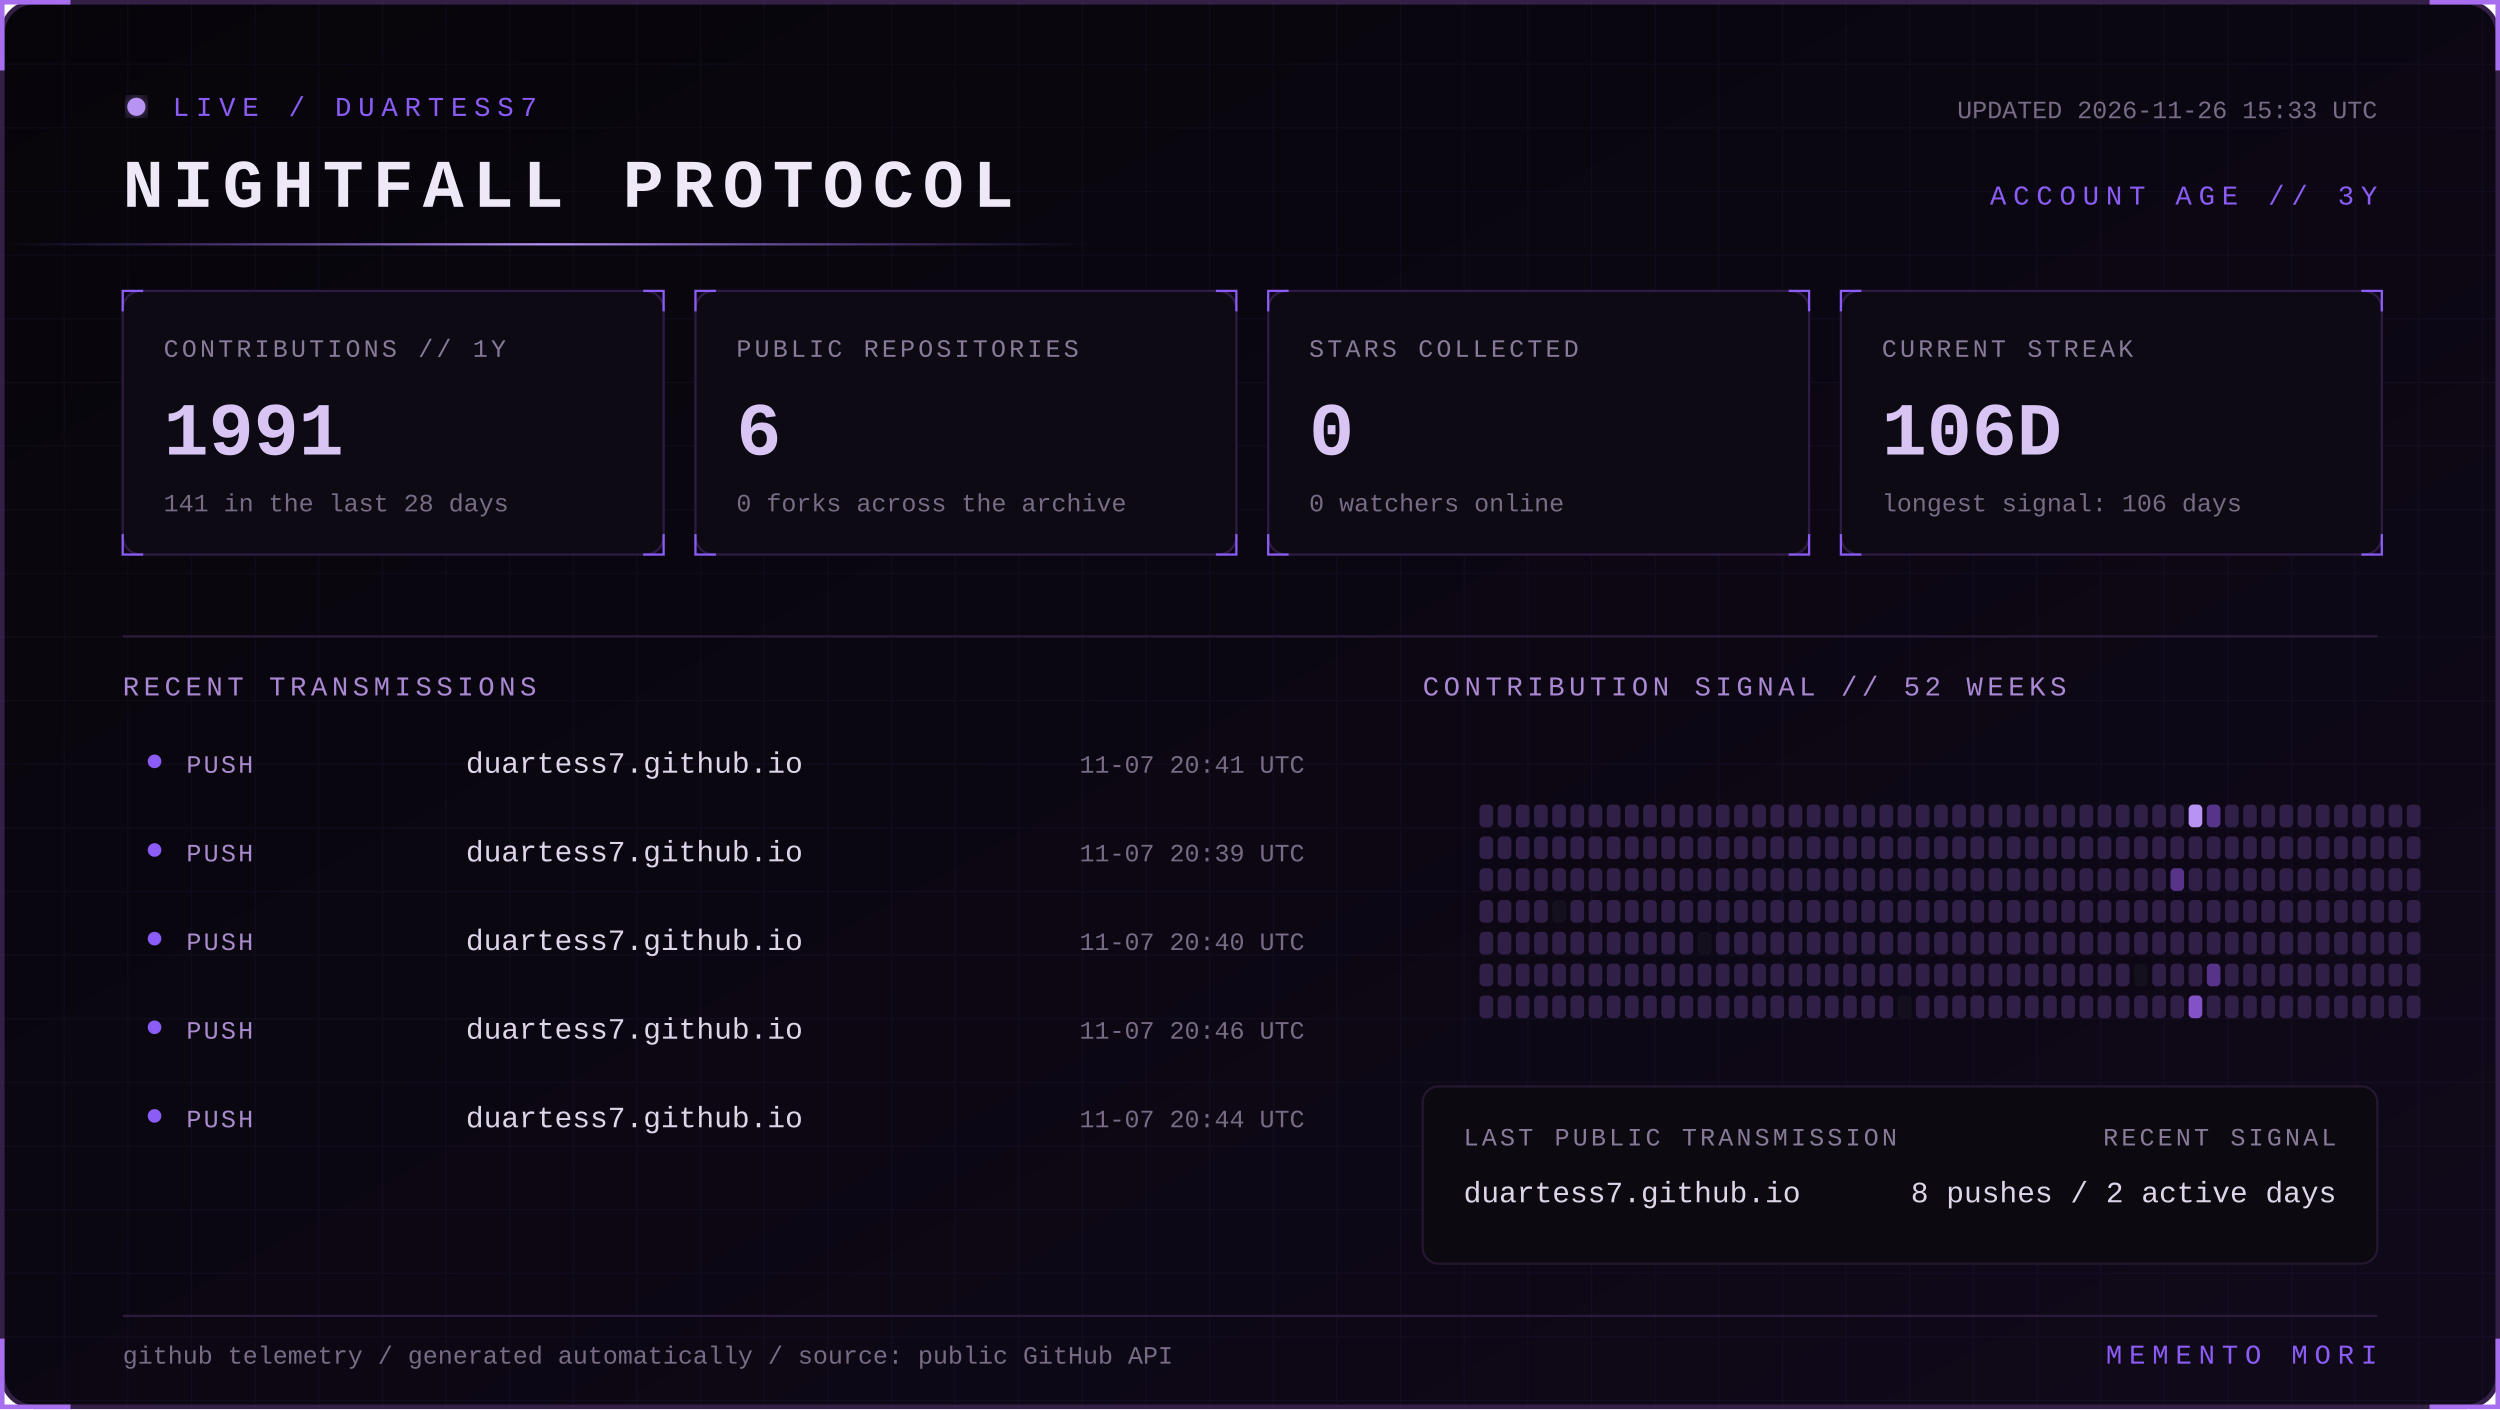
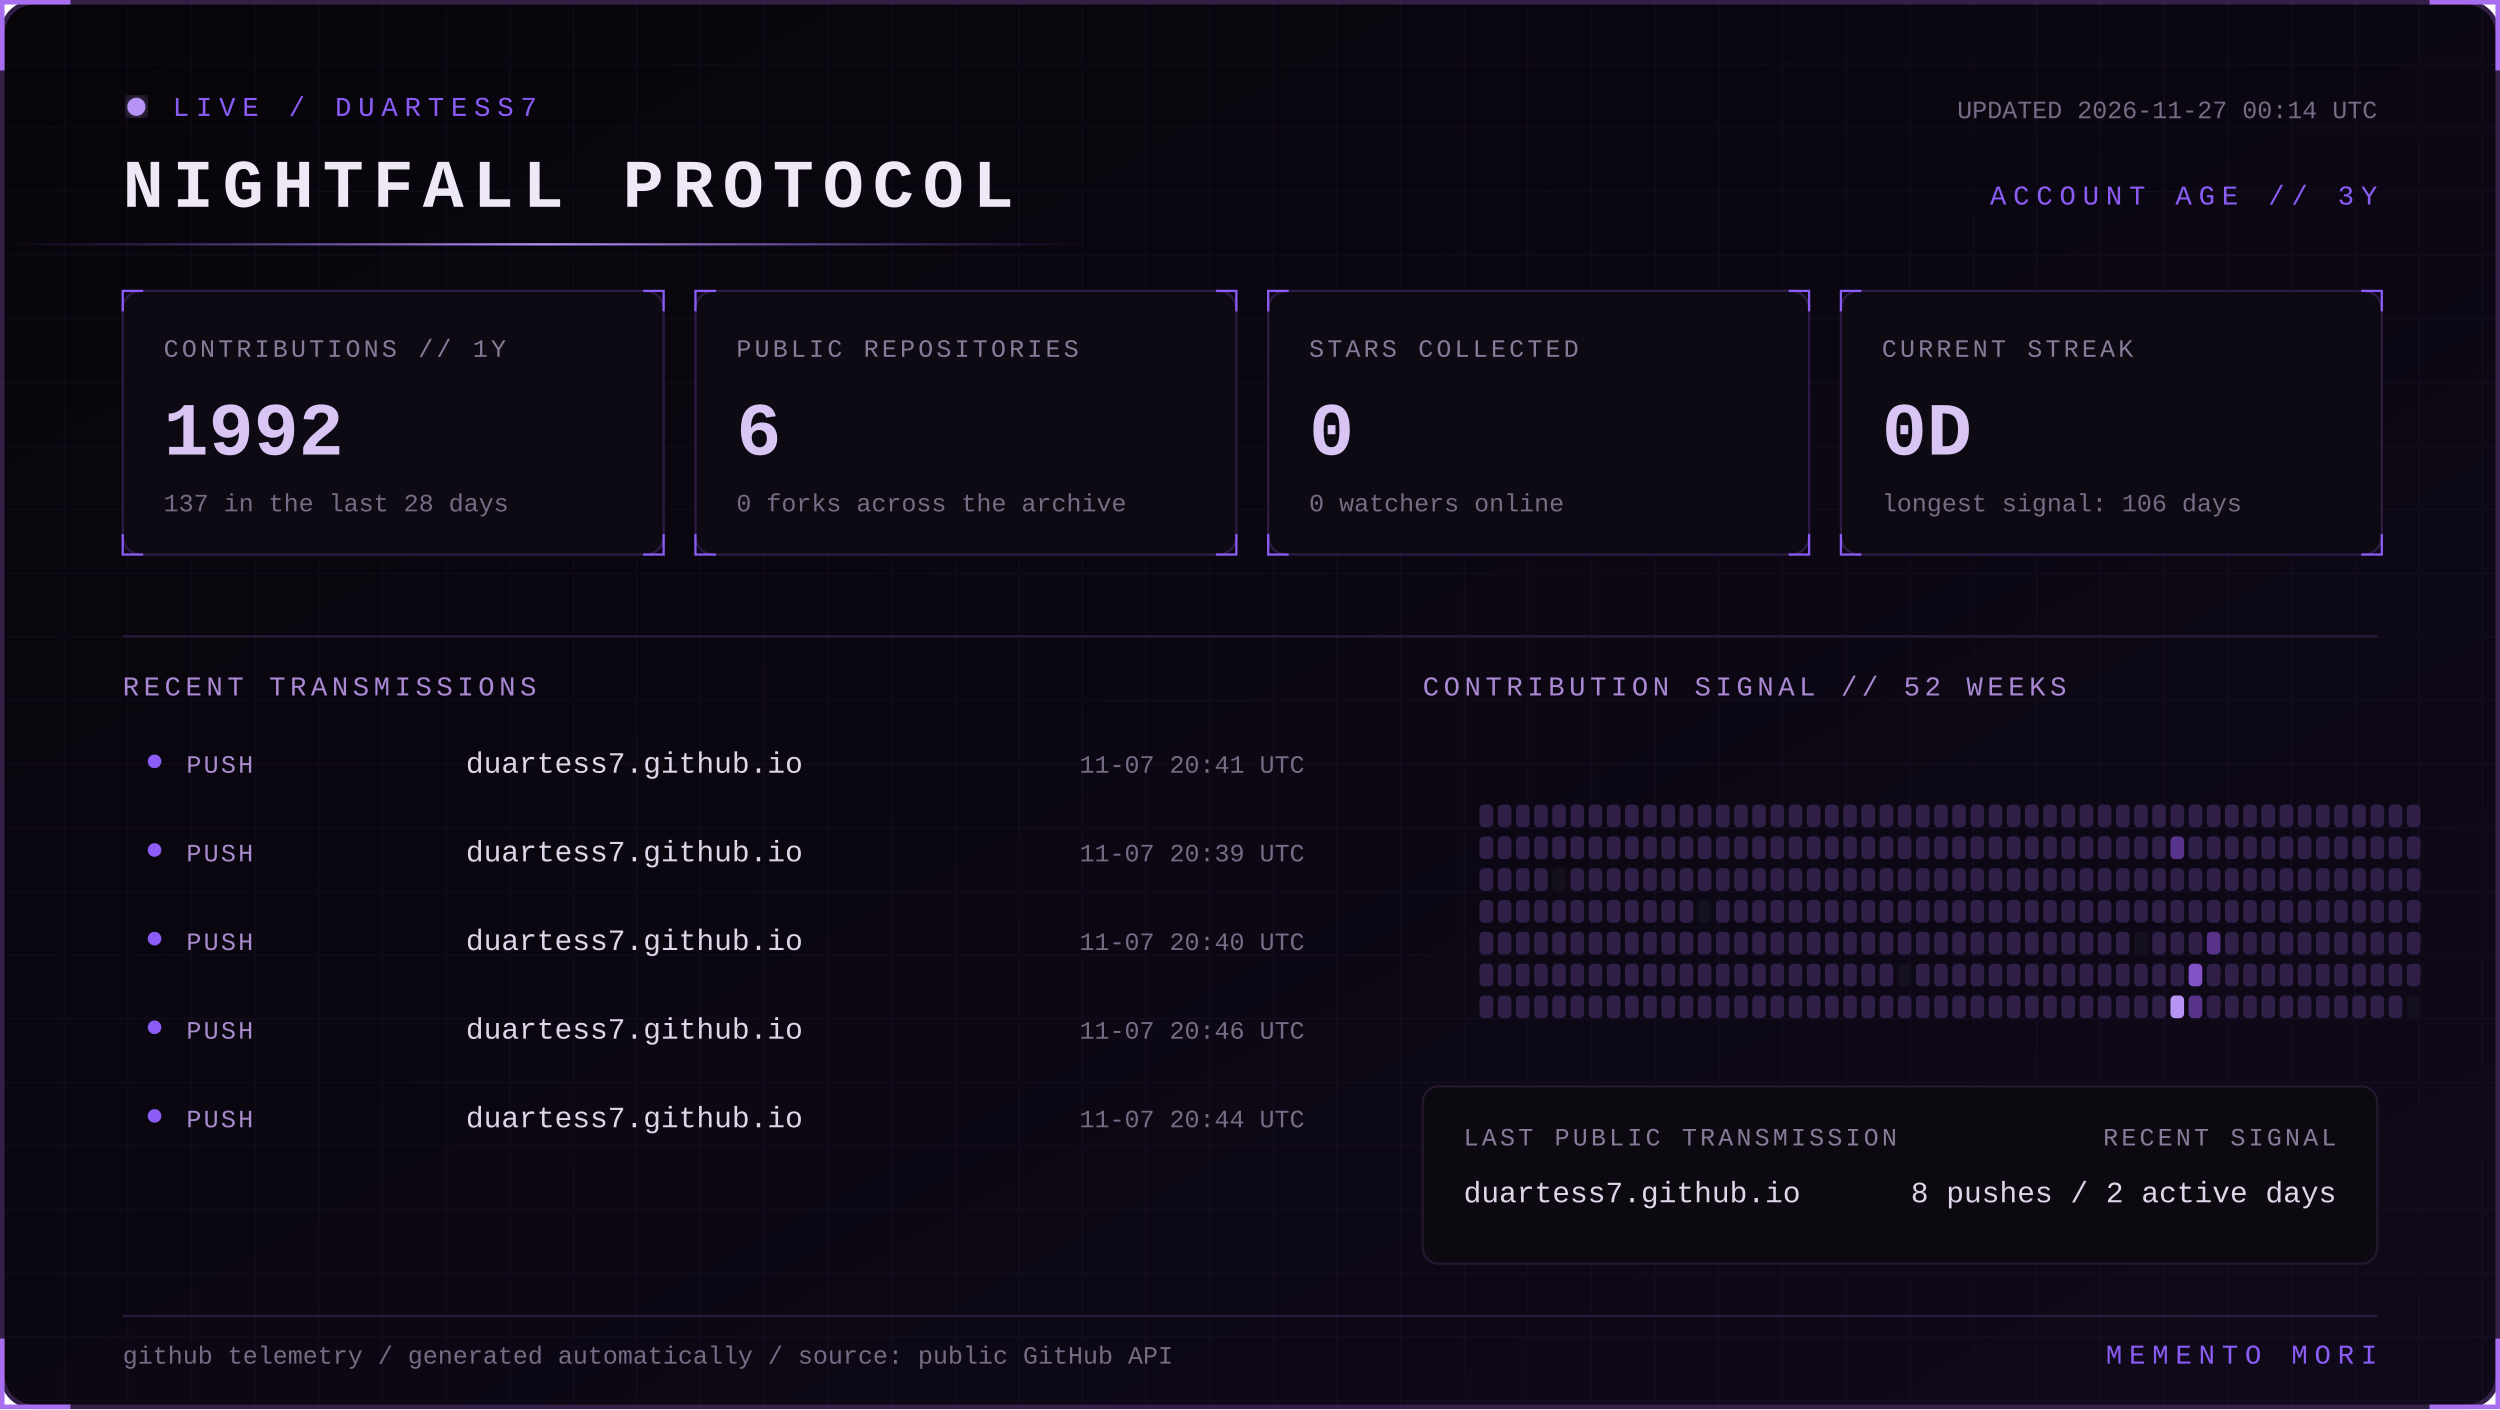
<svg xmlns="http://www.w3.org/2000/svg" width="1100" height="620" viewBox="0 0 1100 620" role="img" aria-labelledby="title desc">
  <defs>
    <linearGradient id="bg" x1="0" y1="0" x2="1" y2="1">
      <stop stop-color="#07050a" />
      <stop offset="1" stop-color="#10091a" />
    </linearGradient>
    <linearGradient id="beam">
      <stop stop-color="#8b5cf6" stop-opacity="0" />
      <stop offset=".5" stop-color="#b794f4" />
      <stop offset="1" stop-color="#8b5cf6" stop-opacity="0" />
    </linearGradient>
    <filter id="glow">
      <feGaussianBlur stdDeviation="4" result="b" />
      <feMerge>
        <feMergeNode in="b" />
        <feMergeNode in="SourceGraphic" />
      </feMerge>
    </filter>
    <pattern id="grid" width="28" height="28" patternUnits="userSpaceOnUse">
      <path d="M28 0H0V28" fill="none" stroke="#8b5cf6" stroke-opacity=".055" />
    </pattern>
    <style>
      text { font-family: Consolas, 'Courier New', monospace; }
      .kicker { fill:#8b5cf6; font-size:12px; letter-spacing:3px; }
      .title { fill:#eee8f7; font-size:30px; font-weight:700; letter-spacing:4px; }
      .label { fill:#887a99; font-size:11px; letter-spacing:1.4px; }
      .value { fill:#d8c5f4; font-size:33px; font-weight:700; }
      .detail,.pct { fill:#776b85; font-size:11px; }
      .section { fill:#aa88d4; font-size:12px; letter-spacing:2px; }
      .lang { fill:#ded5e8; font-size:13px; }
      .event { fill:#a98bce; font-size:11px; letter-spacing:1px; }
      .scan { animation:scan 5s linear infinite; }
      .blink { animation:blink 1.6s step-end infinite; }
      @keyframes scan { from { transform:translateX(-500px) } to { transform:translateX(1100px) } }
      @keyframes blink { 50% { opacity:.25 } }
    </style>
  </defs>
  <rect x="1" y="1" width="1098" height="618" rx="14" fill="url(#bg)" stroke="#342047" stroke-width="2" />
  <rect x="1" y="1" width="1098" height="618" rx="14" fill="url(#grid)" />
  <path d="M31 1H1v30 M1069 1h30v30 M1099 589v30h-30 M31 619H1v-30" stroke="#a76ff0" stroke-width="2" fill="none" />
  <g transform="translate(54 42)">
    <circle cx="6" cy="5" r="4" fill="#b794f4" filter="url(#glow)" class="blink" />
    <text x="22" y="9" class="kicker">LIVE / DUARTESS7</text>
    <text y="49" class="title">NIGHTFALL PROTOCOL</text>
-     <text x="992" y="10" text-anchor="end" class="detail">UPDATED 2026-11-26 15:33 UTC</text>
+     <text x="992" y="10" text-anchor="end" class="detail">UPDATED 2026-11-27 00:14 UTC</text>
    <text x="992" y="48" text-anchor="end" class="kicker">ACCOUNT AGE // 3Y</text>
  </g>
  <rect y="107" width="480" height="1" fill="url(#beam)" class="scan" />
  <g transform="translate(54 128)">
    <rect width="238" height="116" rx="8" fill="#0d0a13" stroke="#2d1b43" />
    <path d="M0 9V0h9 M229 0h9v9 M238 107v9h-9 M9 116H0v-9" stroke="#8b5cf6" fill="none" />
    <text x="18" y="29" class="label">CONTRIBUTIONS // 1Y</text>
-     <text x="18" y="72" class="value">1991</text>
-     <text x="18" y="97" class="detail">141 in the last 28 days</text>
+     <text x="18" y="72" class="value">1992</text>
+     <text x="18" y="97" class="detail">137 in the last 28 days</text>
  </g>
  <g transform="translate(306 128)">
    <rect width="238" height="116" rx="8" fill="#0d0a13" stroke="#2d1b43" />
    <path d="M0 9V0h9 M229 0h9v9 M238 107v9h-9 M9 116H0v-9" stroke="#8b5cf6" fill="none" />
    <text x="18" y="29" class="label">PUBLIC REPOSITORIES</text>
    <text x="18" y="72" class="value">6</text>
    <text x="18" y="97" class="detail">0 forks across the archive</text>
  </g>
  <g transform="translate(558 128)">
    <rect width="238" height="116" rx="8" fill="#0d0a13" stroke="#2d1b43" />
    <path d="M0 9V0h9 M229 0h9v9 M238 107v9h-9 M9 116H0v-9" stroke="#8b5cf6" fill="none" />
    <text x="18" y="29" class="label">STARS COLLECTED</text>
    <text x="18" y="72" class="value">0</text>
    <text x="18" y="97" class="detail">0 watchers online</text>
  </g>
  <g transform="translate(810 128)">
    <rect width="238" height="116" rx="8" fill="#0d0a13" stroke="#2d1b43" />
    <path d="M0 9V0h9 M229 0h9v9 M238 107v9h-9 M9 116H0v-9" stroke="#8b5cf6" fill="none" />
    <text x="18" y="29" class="label">CURRENT STREAK</text>
-     <text x="18" y="72" class="value">106D</text>
+     <text x="18" y="72" class="value">0D</text>
    <text x="18" y="97" class="detail">longest signal: 106 days</text>
  </g>
  <path d="M54 280H1046" stroke="#291b39" />
  <text x="54" y="306" class="section">RECENT TRANSMISSIONS</text>
  <text x="626" y="306" class="section">CONTRIBUTION SIGNAL // 52 WEEKS</text>
  <circle cx="68" cy="335" r="3" fill="#8b5cf6" />
  <text x="82" y="340" class="event">PUSH</text>
  <text x="205" y="340" class="lang">duartess7.github.io</text>
  <text x="574" y="340" text-anchor="end" class="pct">11-07 20:41 UTC</text>
  <circle cx="68" cy="374" r="3" fill="#8b5cf6" />
  <text x="82" y="379" class="event">PUSH</text>
  <text x="205" y="379" class="lang">duartess7.github.io</text>
  <text x="574" y="379" text-anchor="end" class="pct">11-07 20:39 UTC</text>
  <circle cx="68" cy="413" r="3" fill="#8b5cf6" />
  <text x="82" y="418" class="event">PUSH</text>
  <text x="205" y="418" class="lang">duartess7.github.io</text>
  <text x="574" y="418" text-anchor="end" class="pct">11-07 20:40 UTC</text>
  <circle cx="68" cy="452" r="3" fill="#8b5cf6" />
  <text x="82" y="457" class="event">PUSH</text>
  <text x="205" y="457" class="lang">duartess7.github.io</text>
  <text x="574" y="457" text-anchor="end" class="pct">11-07 20:46 UTC</text>
  <circle cx="68" cy="491" r="3" fill="#8b5cf6" />
  <text x="82" y="496" class="event">PUSH</text>
  <text x="205" y="496" class="lang">duartess7.github.io</text>
  <text x="574" y="496" text-anchor="end" class="pct">11-07 20:44 UTC</text>
  <g>
    <rect x="651" y="354" width="6" height="10" rx="2" fill="#302047" />
    <rect x="651" y="368" width="6" height="10" rx="2" fill="#302047" />
    <rect x="651" y="382" width="6" height="10" rx="2" fill="#302047" />
    <rect x="651" y="396" width="6" height="10" rx="2" fill="#302047" />
    <rect x="651" y="410" width="6" height="10" rx="2" fill="#302047" />
    <rect x="651" y="424" width="6" height="10" rx="2" fill="#302047" />
    <rect x="651" y="438" width="6" height="10" rx="2" fill="#302047" />
    <rect x="659" y="354" width="6" height="10" rx="2" fill="#302047" />
    <rect x="659" y="368" width="6" height="10" rx="2" fill="#302047" />
    <rect x="659" y="382" width="6" height="10" rx="2" fill="#302047" />
    <rect x="659" y="396" width="6" height="10" rx="2" fill="#302047" />
    <rect x="659" y="410" width="6" height="10" rx="2" fill="#302047" />
    <rect x="659" y="424" width="6" height="10" rx="2" fill="#302047" />
    <rect x="659" y="438" width="6" height="10" rx="2" fill="#302047" />
    <rect x="667" y="354" width="6" height="10" rx="2" fill="#302047" />
    <rect x="667" y="368" width="6" height="10" rx="2" fill="#302047" />
    <rect x="667" y="382" width="6" height="10" rx="2" fill="#302047" />
    <rect x="667" y="396" width="6" height="10" rx="2" fill="#302047" />
    <rect x="667" y="410" width="6" height="10" rx="2" fill="#302047" />
    <rect x="667" y="424" width="6" height="10" rx="2" fill="#302047" />
    <rect x="667" y="438" width="6" height="10" rx="2" fill="#302047" />
    <rect x="675" y="354" width="6" height="10" rx="2" fill="#302047" />
    <rect x="675" y="368" width="6" height="10" rx="2" fill="#302047" />
    <rect x="675" y="382" width="6" height="10" rx="2" fill="#302047" />
    <rect x="675" y="396" width="6" height="10" rx="2" fill="#302047" />
    <rect x="675" y="410" width="6" height="10" rx="2" fill="#302047" />
    <rect x="675" y="424" width="6" height="10" rx="2" fill="#302047" />
    <rect x="675" y="438" width="6" height="10" rx="2" fill="#302047" />
    <rect x="683" y="354" width="6" height="10" rx="2" fill="#302047" />
    <rect x="683" y="368" width="6" height="10" rx="2" fill="#302047" />
-     <rect x="683" y="382" width="6" height="10" rx="2" fill="#302047" />
-     <rect x="683" y="396" width="6" height="10" rx="2" fill="#15101d" />
+     <rect x="683" y="382" width="6" height="10" rx="2" fill="#15101d" />
+     <rect x="683" y="396" width="6" height="10" rx="2" fill="#302047" />
    <rect x="683" y="410" width="6" height="10" rx="2" fill="#302047" />
    <rect x="683" y="424" width="6" height="10" rx="2" fill="#302047" />
    <rect x="683" y="438" width="6" height="10" rx="2" fill="#302047" />
    <rect x="691" y="354" width="6" height="10" rx="2" fill="#302047" />
    <rect x="691" y="368" width="6" height="10" rx="2" fill="#302047" />
    <rect x="691" y="382" width="6" height="10" rx="2" fill="#302047" />
    <rect x="691" y="396" width="6" height="10" rx="2" fill="#302047" />
    <rect x="691" y="410" width="6" height="10" rx="2" fill="#302047" />
    <rect x="691" y="424" width="6" height="10" rx="2" fill="#302047" />
    <rect x="691" y="438" width="6" height="10" rx="2" fill="#302047" />
    <rect x="699" y="354" width="6" height="10" rx="2" fill="#302047" />
    <rect x="699" y="368" width="6" height="10" rx="2" fill="#302047" />
    <rect x="699" y="382" width="6" height="10" rx="2" fill="#302047" />
    <rect x="699" y="396" width="6" height="10" rx="2" fill="#302047" />
    <rect x="699" y="410" width="6" height="10" rx="2" fill="#302047" />
    <rect x="699" y="424" width="6" height="10" rx="2" fill="#302047" />
    <rect x="699" y="438" width="6" height="10" rx="2" fill="#302047" />
    <rect x="707" y="354" width="6" height="10" rx="2" fill="#302047" />
    <rect x="707" y="368" width="6" height="10" rx="2" fill="#302047" />
    <rect x="707" y="382" width="6" height="10" rx="2" fill="#302047" />
    <rect x="707" y="396" width="6" height="10" rx="2" fill="#302047" />
    <rect x="707" y="410" width="6" height="10" rx="2" fill="#302047" />
    <rect x="707" y="424" width="6" height="10" rx="2" fill="#302047" />
    <rect x="707" y="438" width="6" height="10" rx="2" fill="#302047" />
    <rect x="715" y="354" width="6" height="10" rx="2" fill="#302047" />
    <rect x="715" y="368" width="6" height="10" rx="2" fill="#302047" />
    <rect x="715" y="382" width="6" height="10" rx="2" fill="#302047" />
    <rect x="715" y="396" width="6" height="10" rx="2" fill="#302047" />
    <rect x="715" y="410" width="6" height="10" rx="2" fill="#302047" />
    <rect x="715" y="424" width="6" height="10" rx="2" fill="#302047" />
    <rect x="715" y="438" width="6" height="10" rx="2" fill="#302047" />
    <rect x="723" y="354" width="6" height="10" rx="2" fill="#302047" />
    <rect x="723" y="368" width="6" height="10" rx="2" fill="#302047" />
    <rect x="723" y="382" width="6" height="10" rx="2" fill="#302047" />
    <rect x="723" y="396" width="6" height="10" rx="2" fill="#302047" />
    <rect x="723" y="410" width="6" height="10" rx="2" fill="#302047" />
    <rect x="723" y="424" width="6" height="10" rx="2" fill="#302047" />
    <rect x="723" y="438" width="6" height="10" rx="2" fill="#302047" />
    <rect x="731" y="354" width="6" height="10" rx="2" fill="#302047" />
    <rect x="731" y="368" width="6" height="10" rx="2" fill="#302047" />
    <rect x="731" y="382" width="6" height="10" rx="2" fill="#302047" />
    <rect x="731" y="396" width="6" height="10" rx="2" fill="#302047" />
    <rect x="731" y="410" width="6" height="10" rx="2" fill="#302047" />
    <rect x="731" y="424" width="6" height="10" rx="2" fill="#302047" />
    <rect x="731" y="438" width="6" height="10" rx="2" fill="#302047" />
    <rect x="739" y="354" width="6" height="10" rx="2" fill="#302047" />
    <rect x="739" y="368" width="6" height="10" rx="2" fill="#302047" />
    <rect x="739" y="382" width="6" height="10" rx="2" fill="#302047" />
    <rect x="739" y="396" width="6" height="10" rx="2" fill="#302047" />
    <rect x="739" y="410" width="6" height="10" rx="2" fill="#302047" />
    <rect x="739" y="424" width="6" height="10" rx="2" fill="#302047" />
    <rect x="739" y="438" width="6" height="10" rx="2" fill="#302047" />
    <rect x="747" y="354" width="6" height="10" rx="2" fill="#302047" />
    <rect x="747" y="368" width="6" height="10" rx="2" fill="#302047" />
    <rect x="747" y="382" width="6" height="10" rx="2" fill="#302047" />
-     <rect x="747" y="396" width="6" height="10" rx="2" fill="#302047" />
-     <rect x="747" y="410" width="6" height="10" rx="2" fill="#15101d" />
+     <rect x="747" y="396" width="6" height="10" rx="2" fill="#15101d" />
+     <rect x="747" y="410" width="6" height="10" rx="2" fill="#302047" />
    <rect x="747" y="424" width="6" height="10" rx="2" fill="#302047" />
    <rect x="747" y="438" width="6" height="10" rx="2" fill="#302047" />
    <rect x="755" y="354" width="6" height="10" rx="2" fill="#302047" />
    <rect x="755" y="368" width="6" height="10" rx="2" fill="#302047" />
    <rect x="755" y="382" width="6" height="10" rx="2" fill="#302047" />
    <rect x="755" y="396" width="6" height="10" rx="2" fill="#302047" />
    <rect x="755" y="410" width="6" height="10" rx="2" fill="#302047" />
    <rect x="755" y="424" width="6" height="10" rx="2" fill="#302047" />
    <rect x="755" y="438" width="6" height="10" rx="2" fill="#302047" />
    <rect x="763" y="354" width="6" height="10" rx="2" fill="#302047" />
    <rect x="763" y="368" width="6" height="10" rx="2" fill="#302047" />
    <rect x="763" y="382" width="6" height="10" rx="2" fill="#302047" />
    <rect x="763" y="396" width="6" height="10" rx="2" fill="#302047" />
    <rect x="763" y="410" width="6" height="10" rx="2" fill="#302047" />
    <rect x="763" y="424" width="6" height="10" rx="2" fill="#302047" />
    <rect x="763" y="438" width="6" height="10" rx="2" fill="#302047" />
    <rect x="771" y="354" width="6" height="10" rx="2" fill="#302047" />
    <rect x="771" y="368" width="6" height="10" rx="2" fill="#302047" />
    <rect x="771" y="382" width="6" height="10" rx="2" fill="#302047" />
    <rect x="771" y="396" width="6" height="10" rx="2" fill="#302047" />
    <rect x="771" y="410" width="6" height="10" rx="2" fill="#302047" />
    <rect x="771" y="424" width="6" height="10" rx="2" fill="#302047" />
    <rect x="771" y="438" width="6" height="10" rx="2" fill="#302047" />
    <rect x="779" y="354" width="6" height="10" rx="2" fill="#302047" />
    <rect x="779" y="368" width="6" height="10" rx="2" fill="#302047" />
    <rect x="779" y="382" width="6" height="10" rx="2" fill="#302047" />
    <rect x="779" y="396" width="6" height="10" rx="2" fill="#302047" />
    <rect x="779" y="410" width="6" height="10" rx="2" fill="#302047" />
    <rect x="779" y="424" width="6" height="10" rx="2" fill="#302047" />
    <rect x="779" y="438" width="6" height="10" rx="2" fill="#302047" />
    <rect x="787" y="354" width="6" height="10" rx="2" fill="#302047" />
    <rect x="787" y="368" width="6" height="10" rx="2" fill="#302047" />
    <rect x="787" y="382" width="6" height="10" rx="2" fill="#302047" />
    <rect x="787" y="396" width="6" height="10" rx="2" fill="#302047" />
    <rect x="787" y="410" width="6" height="10" rx="2" fill="#302047" />
    <rect x="787" y="424" width="6" height="10" rx="2" fill="#302047" />
    <rect x="787" y="438" width="6" height="10" rx="2" fill="#302047" />
    <rect x="795" y="354" width="6" height="10" rx="2" fill="#302047" />
    <rect x="795" y="368" width="6" height="10" rx="2" fill="#302047" />
    <rect x="795" y="382" width="6" height="10" rx="2" fill="#302047" />
    <rect x="795" y="396" width="6" height="10" rx="2" fill="#302047" />
    <rect x="795" y="410" width="6" height="10" rx="2" fill="#302047" />
    <rect x="795" y="424" width="6" height="10" rx="2" fill="#302047" />
    <rect x="795" y="438" width="6" height="10" rx="2" fill="#302047" />
    <rect x="803" y="354" width="6" height="10" rx="2" fill="#302047" />
    <rect x="803" y="368" width="6" height="10" rx="2" fill="#302047" />
    <rect x="803" y="382" width="6" height="10" rx="2" fill="#302047" />
    <rect x="803" y="396" width="6" height="10" rx="2" fill="#302047" />
    <rect x="803" y="410" width="6" height="10" rx="2" fill="#302047" />
    <rect x="803" y="424" width="6" height="10" rx="2" fill="#302047" />
    <rect x="803" y="438" width="6" height="10" rx="2" fill="#302047" />
    <rect x="811" y="354" width="6" height="10" rx="2" fill="#302047" />
    <rect x="811" y="368" width="6" height="10" rx="2" fill="#302047" />
    <rect x="811" y="382" width="6" height="10" rx="2" fill="#302047" />
    <rect x="811" y="396" width="6" height="10" rx="2" fill="#302047" />
    <rect x="811" y="410" width="6" height="10" rx="2" fill="#302047" />
    <rect x="811" y="424" width="6" height="10" rx="2" fill="#302047" />
    <rect x="811" y="438" width="6" height="10" rx="2" fill="#302047" />
    <rect x="819" y="354" width="6" height="10" rx="2" fill="#302047" />
    <rect x="819" y="368" width="6" height="10" rx="2" fill="#302047" />
    <rect x="819" y="382" width="6" height="10" rx="2" fill="#302047" />
    <rect x="819" y="396" width="6" height="10" rx="2" fill="#302047" />
    <rect x="819" y="410" width="6" height="10" rx="2" fill="#302047" />
    <rect x="819" y="424" width="6" height="10" rx="2" fill="#302047" />
    <rect x="819" y="438" width="6" height="10" rx="2" fill="#302047" />
    <rect x="827" y="354" width="6" height="10" rx="2" fill="#302047" />
    <rect x="827" y="368" width="6" height="10" rx="2" fill="#302047" />
    <rect x="827" y="382" width="6" height="10" rx="2" fill="#302047" />
    <rect x="827" y="396" width="6" height="10" rx="2" fill="#302047" />
    <rect x="827" y="410" width="6" height="10" rx="2" fill="#302047" />
    <rect x="827" y="424" width="6" height="10" rx="2" fill="#302047" />
    <rect x="827" y="438" width="6" height="10" rx="2" fill="#302047" />
    <rect x="835" y="354" width="6" height="10" rx="2" fill="#302047" />
    <rect x="835" y="368" width="6" height="10" rx="2" fill="#302047" />
    <rect x="835" y="382" width="6" height="10" rx="2" fill="#302047" />
    <rect x="835" y="396" width="6" height="10" rx="2" fill="#302047" />
    <rect x="835" y="410" width="6" height="10" rx="2" fill="#302047" />
-     <rect x="835" y="424" width="6" height="10" rx="2" fill="#302047" />
-     <rect x="835" y="438" width="6" height="10" rx="2" fill="#15101d" />
+     <rect x="835" y="424" width="6" height="10" rx="2" fill="#15101d" />
+     <rect x="835" y="438" width="6" height="10" rx="2" fill="#302047" />
    <rect x="843" y="354" width="6" height="10" rx="2" fill="#302047" />
    <rect x="843" y="368" width="6" height="10" rx="2" fill="#302047" />
    <rect x="843" y="382" width="6" height="10" rx="2" fill="#302047" />
    <rect x="843" y="396" width="6" height="10" rx="2" fill="#302047" />
    <rect x="843" y="410" width="6" height="10" rx="2" fill="#302047" />
    <rect x="843" y="424" width="6" height="10" rx="2" fill="#302047" />
    <rect x="843" y="438" width="6" height="10" rx="2" fill="#302047" />
    <rect x="851" y="354" width="6" height="10" rx="2" fill="#302047" />
    <rect x="851" y="368" width="6" height="10" rx="2" fill="#302047" />
    <rect x="851" y="382" width="6" height="10" rx="2" fill="#302047" />
    <rect x="851" y="396" width="6" height="10" rx="2" fill="#302047" />
    <rect x="851" y="410" width="6" height="10" rx="2" fill="#302047" />
    <rect x="851" y="424" width="6" height="10" rx="2" fill="#302047" />
    <rect x="851" y="438" width="6" height="10" rx="2" fill="#302047" />
    <rect x="859" y="354" width="6" height="10" rx="2" fill="#302047" />
    <rect x="859" y="368" width="6" height="10" rx="2" fill="#302047" />
    <rect x="859" y="382" width="6" height="10" rx="2" fill="#302047" />
    <rect x="859" y="396" width="6" height="10" rx="2" fill="#302047" />
    <rect x="859" y="410" width="6" height="10" rx="2" fill="#302047" />
    <rect x="859" y="424" width="6" height="10" rx="2" fill="#302047" />
    <rect x="859" y="438" width="6" height="10" rx="2" fill="#302047" />
    <rect x="867" y="354" width="6" height="10" rx="2" fill="#302047" />
    <rect x="867" y="368" width="6" height="10" rx="2" fill="#302047" />
    <rect x="867" y="382" width="6" height="10" rx="2" fill="#302047" />
    <rect x="867" y="396" width="6" height="10" rx="2" fill="#302047" />
    <rect x="867" y="410" width="6" height="10" rx="2" fill="#302047" />
    <rect x="867" y="424" width="6" height="10" rx="2" fill="#302047" />
    <rect x="867" y="438" width="6" height="10" rx="2" fill="#302047" />
    <rect x="875" y="354" width="6" height="10" rx="2" fill="#302047" />
    <rect x="875" y="368" width="6" height="10" rx="2" fill="#302047" />
    <rect x="875" y="382" width="6" height="10" rx="2" fill="#302047" />
    <rect x="875" y="396" width="6" height="10" rx="2" fill="#302047" />
    <rect x="875" y="410" width="6" height="10" rx="2" fill="#302047" />
    <rect x="875" y="424" width="6" height="10" rx="2" fill="#302047" />
    <rect x="875" y="438" width="6" height="10" rx="2" fill="#302047" />
    <rect x="883" y="354" width="6" height="10" rx="2" fill="#302047" />
    <rect x="883" y="368" width="6" height="10" rx="2" fill="#302047" />
    <rect x="883" y="382" width="6" height="10" rx="2" fill="#302047" />
    <rect x="883" y="396" width="6" height="10" rx="2" fill="#302047" />
    <rect x="883" y="410" width="6" height="10" rx="2" fill="#302047" />
    <rect x="883" y="424" width="6" height="10" rx="2" fill="#302047" />
    <rect x="883" y="438" width="6" height="10" rx="2" fill="#302047" />
    <rect x="891" y="354" width="6" height="10" rx="2" fill="#302047" />
    <rect x="891" y="368" width="6" height="10" rx="2" fill="#302047" />
    <rect x="891" y="382" width="6" height="10" rx="2" fill="#302047" />
    <rect x="891" y="396" width="6" height="10" rx="2" fill="#302047" />
    <rect x="891" y="410" width="6" height="10" rx="2" fill="#302047" />
    <rect x="891" y="424" width="6" height="10" rx="2" fill="#302047" />
    <rect x="891" y="438" width="6" height="10" rx="2" fill="#302047" />
    <rect x="899" y="354" width="6" height="10" rx="2" fill="#302047" />
    <rect x="899" y="368" width="6" height="10" rx="2" fill="#302047" />
    <rect x="899" y="382" width="6" height="10" rx="2" fill="#302047" />
    <rect x="899" y="396" width="6" height="10" rx="2" fill="#302047" />
    <rect x="899" y="410" width="6" height="10" rx="2" fill="#302047" />
    <rect x="899" y="424" width="6" height="10" rx="2" fill="#302047" />
    <rect x="899" y="438" width="6" height="10" rx="2" fill="#302047" />
    <rect x="907" y="354" width="6" height="10" rx="2" fill="#302047" />
    <rect x="907" y="368" width="6" height="10" rx="2" fill="#302047" />
    <rect x="907" y="382" width="6" height="10" rx="2" fill="#302047" />
    <rect x="907" y="396" width="6" height="10" rx="2" fill="#302047" />
    <rect x="907" y="410" width="6" height="10" rx="2" fill="#302047" />
    <rect x="907" y="424" width="6" height="10" rx="2" fill="#302047" />
    <rect x="907" y="438" width="6" height="10" rx="2" fill="#302047" />
    <rect x="915" y="354" width="6" height="10" rx="2" fill="#302047" />
    <rect x="915" y="368" width="6" height="10" rx="2" fill="#302047" />
    <rect x="915" y="382" width="6" height="10" rx="2" fill="#302047" />
    <rect x="915" y="396" width="6" height="10" rx="2" fill="#302047" />
    <rect x="915" y="410" width="6" height="10" rx="2" fill="#302047" />
    <rect x="915" y="424" width="6" height="10" rx="2" fill="#302047" />
    <rect x="915" y="438" width="6" height="10" rx="2" fill="#302047" />
    <rect x="923" y="354" width="6" height="10" rx="2" fill="#302047" />
    <rect x="923" y="368" width="6" height="10" rx="2" fill="#302047" />
    <rect x="923" y="382" width="6" height="10" rx="2" fill="#302047" />
    <rect x="923" y="396" width="6" height="10" rx="2" fill="#302047" />
    <rect x="923" y="410" width="6" height="10" rx="2" fill="#302047" />
    <rect x="923" y="424" width="6" height="10" rx="2" fill="#302047" />
    <rect x="923" y="438" width="6" height="10" rx="2" fill="#302047" />
    <rect x="931" y="354" width="6" height="10" rx="2" fill="#302047" />
    <rect x="931" y="368" width="6" height="10" rx="2" fill="#302047" />
    <rect x="931" y="382" width="6" height="10" rx="2" fill="#302047" />
    <rect x="931" y="396" width="6" height="10" rx="2" fill="#302047" />
    <rect x="931" y="410" width="6" height="10" rx="2" fill="#302047" />
    <rect x="931" y="424" width="6" height="10" rx="2" fill="#302047" />
    <rect x="931" y="438" width="6" height="10" rx="2" fill="#302047" />
    <rect x="939" y="354" width="6" height="10" rx="2" fill="#302047" />
    <rect x="939" y="368" width="6" height="10" rx="2" fill="#302047" />
    <rect x="939" y="382" width="6" height="10" rx="2" fill="#302047" />
    <rect x="939" y="396" width="6" height="10" rx="2" fill="#302047" />
-     <rect x="939" y="410" width="6" height="10" rx="2" fill="#302047" />
-     <rect x="939" y="424" width="6" height="10" rx="2" fill="#15101d" />
+     <rect x="939" y="410" width="6" height="10" rx="2" fill="#15101d" />
+     <rect x="939" y="424" width="6" height="10" rx="2" fill="#302047" />
    <rect x="939" y="438" width="6" height="10" rx="2" fill="#302047" />
    <rect x="947" y="354" width="6" height="10" rx="2" fill="#302047" />
    <rect x="947" y="368" width="6" height="10" rx="2" fill="#302047" />
    <rect x="947" y="382" width="6" height="10" rx="2" fill="#302047" />
    <rect x="947" y="396" width="6" height="10" rx="2" fill="#302047" />
    <rect x="947" y="410" width="6" height="10" rx="2" fill="#302047" />
    <rect x="947" y="424" width="6" height="10" rx="2" fill="#302047" />
    <rect x="947" y="438" width="6" height="10" rx="2" fill="#302047" />
    <rect x="955" y="354" width="6" height="10" rx="2" fill="#302047" />
-     <rect x="955" y="368" width="6" height="10" rx="2" fill="#302047" />
-     <rect x="955" y="382" width="6" height="10" rx="2" fill="#57338a" />
+     <rect x="955" y="368" width="6" height="10" rx="2" fill="#57338a" />
+     <rect x="955" y="382" width="6" height="10" rx="2" fill="#302047" />
    <rect x="955" y="396" width="6" height="10" rx="2" fill="#302047" />
    <rect x="955" y="410" width="6" height="10" rx="2" fill="#302047" />
    <rect x="955" y="424" width="6" height="10" rx="2" fill="#302047" />
-     <rect x="955" y="438" width="6" height="10" rx="2" fill="#302047" />
-     <rect x="963" y="354" width="6" height="10" rx="2" fill="#b794f4" />
+     <rect x="955" y="438" width="6" height="10" rx="2" fill="#b794f4" />
+     <rect x="963" y="354" width="6" height="10" rx="2" fill="#302047" />
    <rect x="963" y="368" width="6" height="10" rx="2" fill="#302047" />
    <rect x="963" y="382" width="6" height="10" rx="2" fill="#302047" />
    <rect x="963" y="396" width="6" height="10" rx="2" fill="#302047" />
    <rect x="963" y="410" width="6" height="10" rx="2" fill="#302047" />
-     <rect x="963" y="424" width="6" height="10" rx="2" fill="#302047" />
-     <rect x="963" y="438" width="6" height="10" rx="2" fill="#8452c7" />
-     <rect x="971" y="354" width="6" height="10" rx="2" fill="#57338a" />
+     <rect x="963" y="424" width="6" height="10" rx="2" fill="#8452c7" />
+     <rect x="963" y="438" width="6" height="10" rx="2" fill="#57338a" />
+     <rect x="971" y="354" width="6" height="10" rx="2" fill="#302047" />
    <rect x="971" y="368" width="6" height="10" rx="2" fill="#302047" />
    <rect x="971" y="382" width="6" height="10" rx="2" fill="#302047" />
    <rect x="971" y="396" width="6" height="10" rx="2" fill="#302047" />
-     <rect x="971" y="410" width="6" height="10" rx="2" fill="#302047" />
-     <rect x="971" y="424" width="6" height="10" rx="2" fill="#57338a" />
+     <rect x="971" y="410" width="6" height="10" rx="2" fill="#57338a" />
+     <rect x="971" y="424" width="6" height="10" rx="2" fill="#302047" />
    <rect x="971" y="438" width="6" height="10" rx="2" fill="#302047" />
    <rect x="979" y="354" width="6" height="10" rx="2" fill="#302047" />
    <rect x="979" y="368" width="6" height="10" rx="2" fill="#302047" />
    <rect x="979" y="382" width="6" height="10" rx="2" fill="#302047" />
    <rect x="979" y="396" width="6" height="10" rx="2" fill="#302047" />
    <rect x="979" y="410" width="6" height="10" rx="2" fill="#302047" />
    <rect x="979" y="424" width="6" height="10" rx="2" fill="#302047" />
    <rect x="979" y="438" width="6" height="10" rx="2" fill="#302047" />
    <rect x="987" y="354" width="6" height="10" rx="2" fill="#302047" />
    <rect x="987" y="368" width="6" height="10" rx="2" fill="#302047" />
    <rect x="987" y="382" width="6" height="10" rx="2" fill="#302047" />
    <rect x="987" y="396" width="6" height="10" rx="2" fill="#302047" />
    <rect x="987" y="410" width="6" height="10" rx="2" fill="#302047" />
    <rect x="987" y="424" width="6" height="10" rx="2" fill="#302047" />
    <rect x="987" y="438" width="6" height="10" rx="2" fill="#302047" />
    <rect x="995" y="354" width="6" height="10" rx="2" fill="#302047" />
    <rect x="995" y="368" width="6" height="10" rx="2" fill="#302047" />
    <rect x="995" y="382" width="6" height="10" rx="2" fill="#302047" />
    <rect x="995" y="396" width="6" height="10" rx="2" fill="#302047" />
    <rect x="995" y="410" width="6" height="10" rx="2" fill="#302047" />
    <rect x="995" y="424" width="6" height="10" rx="2" fill="#302047" />
    <rect x="995" y="438" width="6" height="10" rx="2" fill="#302047" />
    <rect x="1003" y="354" width="6" height="10" rx="2" fill="#302047" />
    <rect x="1003" y="368" width="6" height="10" rx="2" fill="#302047" />
    <rect x="1003" y="382" width="6" height="10" rx="2" fill="#302047" />
    <rect x="1003" y="396" width="6" height="10" rx="2" fill="#302047" />
    <rect x="1003" y="410" width="6" height="10" rx="2" fill="#302047" />
    <rect x="1003" y="424" width="6" height="10" rx="2" fill="#302047" />
    <rect x="1003" y="438" width="6" height="10" rx="2" fill="#302047" />
    <rect x="1011" y="354" width="6" height="10" rx="2" fill="#302047" />
    <rect x="1011" y="368" width="6" height="10" rx="2" fill="#302047" />
    <rect x="1011" y="382" width="6" height="10" rx="2" fill="#302047" />
    <rect x="1011" y="396" width="6" height="10" rx="2" fill="#302047" />
    <rect x="1011" y="410" width="6" height="10" rx="2" fill="#302047" />
    <rect x="1011" y="424" width="6" height="10" rx="2" fill="#302047" />
    <rect x="1011" y="438" width="6" height="10" rx="2" fill="#302047" />
    <rect x="1019" y="354" width="6" height="10" rx="2" fill="#302047" />
    <rect x="1019" y="368" width="6" height="10" rx="2" fill="#302047" />
    <rect x="1019" y="382" width="6" height="10" rx="2" fill="#302047" />
    <rect x="1019" y="396" width="6" height="10" rx="2" fill="#302047" />
    <rect x="1019" y="410" width="6" height="10" rx="2" fill="#302047" />
    <rect x="1019" y="424" width="6" height="10" rx="2" fill="#302047" />
    <rect x="1019" y="438" width="6" height="10" rx="2" fill="#302047" />
    <rect x="1027" y="354" width="6" height="10" rx="2" fill="#302047" />
    <rect x="1027" y="368" width="6" height="10" rx="2" fill="#302047" />
    <rect x="1027" y="382" width="6" height="10" rx="2" fill="#302047" />
    <rect x="1027" y="396" width="6" height="10" rx="2" fill="#302047" />
    <rect x="1027" y="410" width="6" height="10" rx="2" fill="#302047" />
    <rect x="1027" y="424" width="6" height="10" rx="2" fill="#302047" />
    <rect x="1027" y="438" width="6" height="10" rx="2" fill="#302047" />
    <rect x="1035" y="354" width="6" height="10" rx="2" fill="#302047" />
    <rect x="1035" y="368" width="6" height="10" rx="2" fill="#302047" />
    <rect x="1035" y="382" width="6" height="10" rx="2" fill="#302047" />
    <rect x="1035" y="396" width="6" height="10" rx="2" fill="#302047" />
    <rect x="1035" y="410" width="6" height="10" rx="2" fill="#302047" />
    <rect x="1035" y="424" width="6" height="10" rx="2" fill="#302047" />
    <rect x="1035" y="438" width="6" height="10" rx="2" fill="#302047" />
    <rect x="1043" y="354" width="6" height="10" rx="2" fill="#302047" />
    <rect x="1043" y="368" width="6" height="10" rx="2" fill="#302047" />
    <rect x="1043" y="382" width="6" height="10" rx="2" fill="#302047" />
    <rect x="1043" y="396" width="6" height="10" rx="2" fill="#302047" />
    <rect x="1043" y="410" width="6" height="10" rx="2" fill="#302047" />
    <rect x="1043" y="424" width="6" height="10" rx="2" fill="#302047" />
    <rect x="1043" y="438" width="6" height="10" rx="2" fill="#302047" />
    <rect x="1051" y="354" width="6" height="10" rx="2" fill="#302047" />
    <rect x="1051" y="368" width="6" height="10" rx="2" fill="#302047" />
    <rect x="1051" y="382" width="6" height="10" rx="2" fill="#302047" />
    <rect x="1051" y="396" width="6" height="10" rx="2" fill="#302047" />
    <rect x="1051" y="410" width="6" height="10" rx="2" fill="#302047" />
    <rect x="1051" y="424" width="6" height="10" rx="2" fill="#302047" />
    <rect x="1051" y="438" width="6" height="10" rx="2" fill="#302047" />
    <rect x="1059" y="354" width="6" height="10" rx="2" fill="#302047" />
    <rect x="1059" y="368" width="6" height="10" rx="2" fill="#302047" />
    <rect x="1059" y="382" width="6" height="10" rx="2" fill="#302047" />
    <rect x="1059" y="396" width="6" height="10" rx="2" fill="#302047" />
    <rect x="1059" y="410" width="6" height="10" rx="2" fill="#302047" />
    <rect x="1059" y="424" width="6" height="10" rx="2" fill="#302047" />
-     <rect x="1059" y="438" width="6" height="10" rx="2" fill="#302047" />
+     <rect x="1059" y="438" width="6" height="10" rx="2" fill="#15101d" />
  </g>
  <g transform="translate(626 478)">
    <rect width="420" height="78" rx="7" fill="#0c0911" stroke="#24172f" />
    <text x="18" y="26" class="label">LAST PUBLIC TRANSMISSION</text>
    <text x="18" y="51" class="lang">duartess7.github.io</text>
    <text x="402" y="26" text-anchor="end" class="label">RECENT SIGNAL</text>
    <text x="402" y="51" text-anchor="end" class="lang">8 pushes / 2 active days</text>
  </g>
  <path d="M54 579H1046" stroke="#291b39" />
  <text x="54" y="600" class="detail">github telemetry / generated automatically / source: public GitHub API</text>
  <text x="1046" y="600" text-anchor="end" class="kicker">MEMENTO MORI</text>
</svg>
